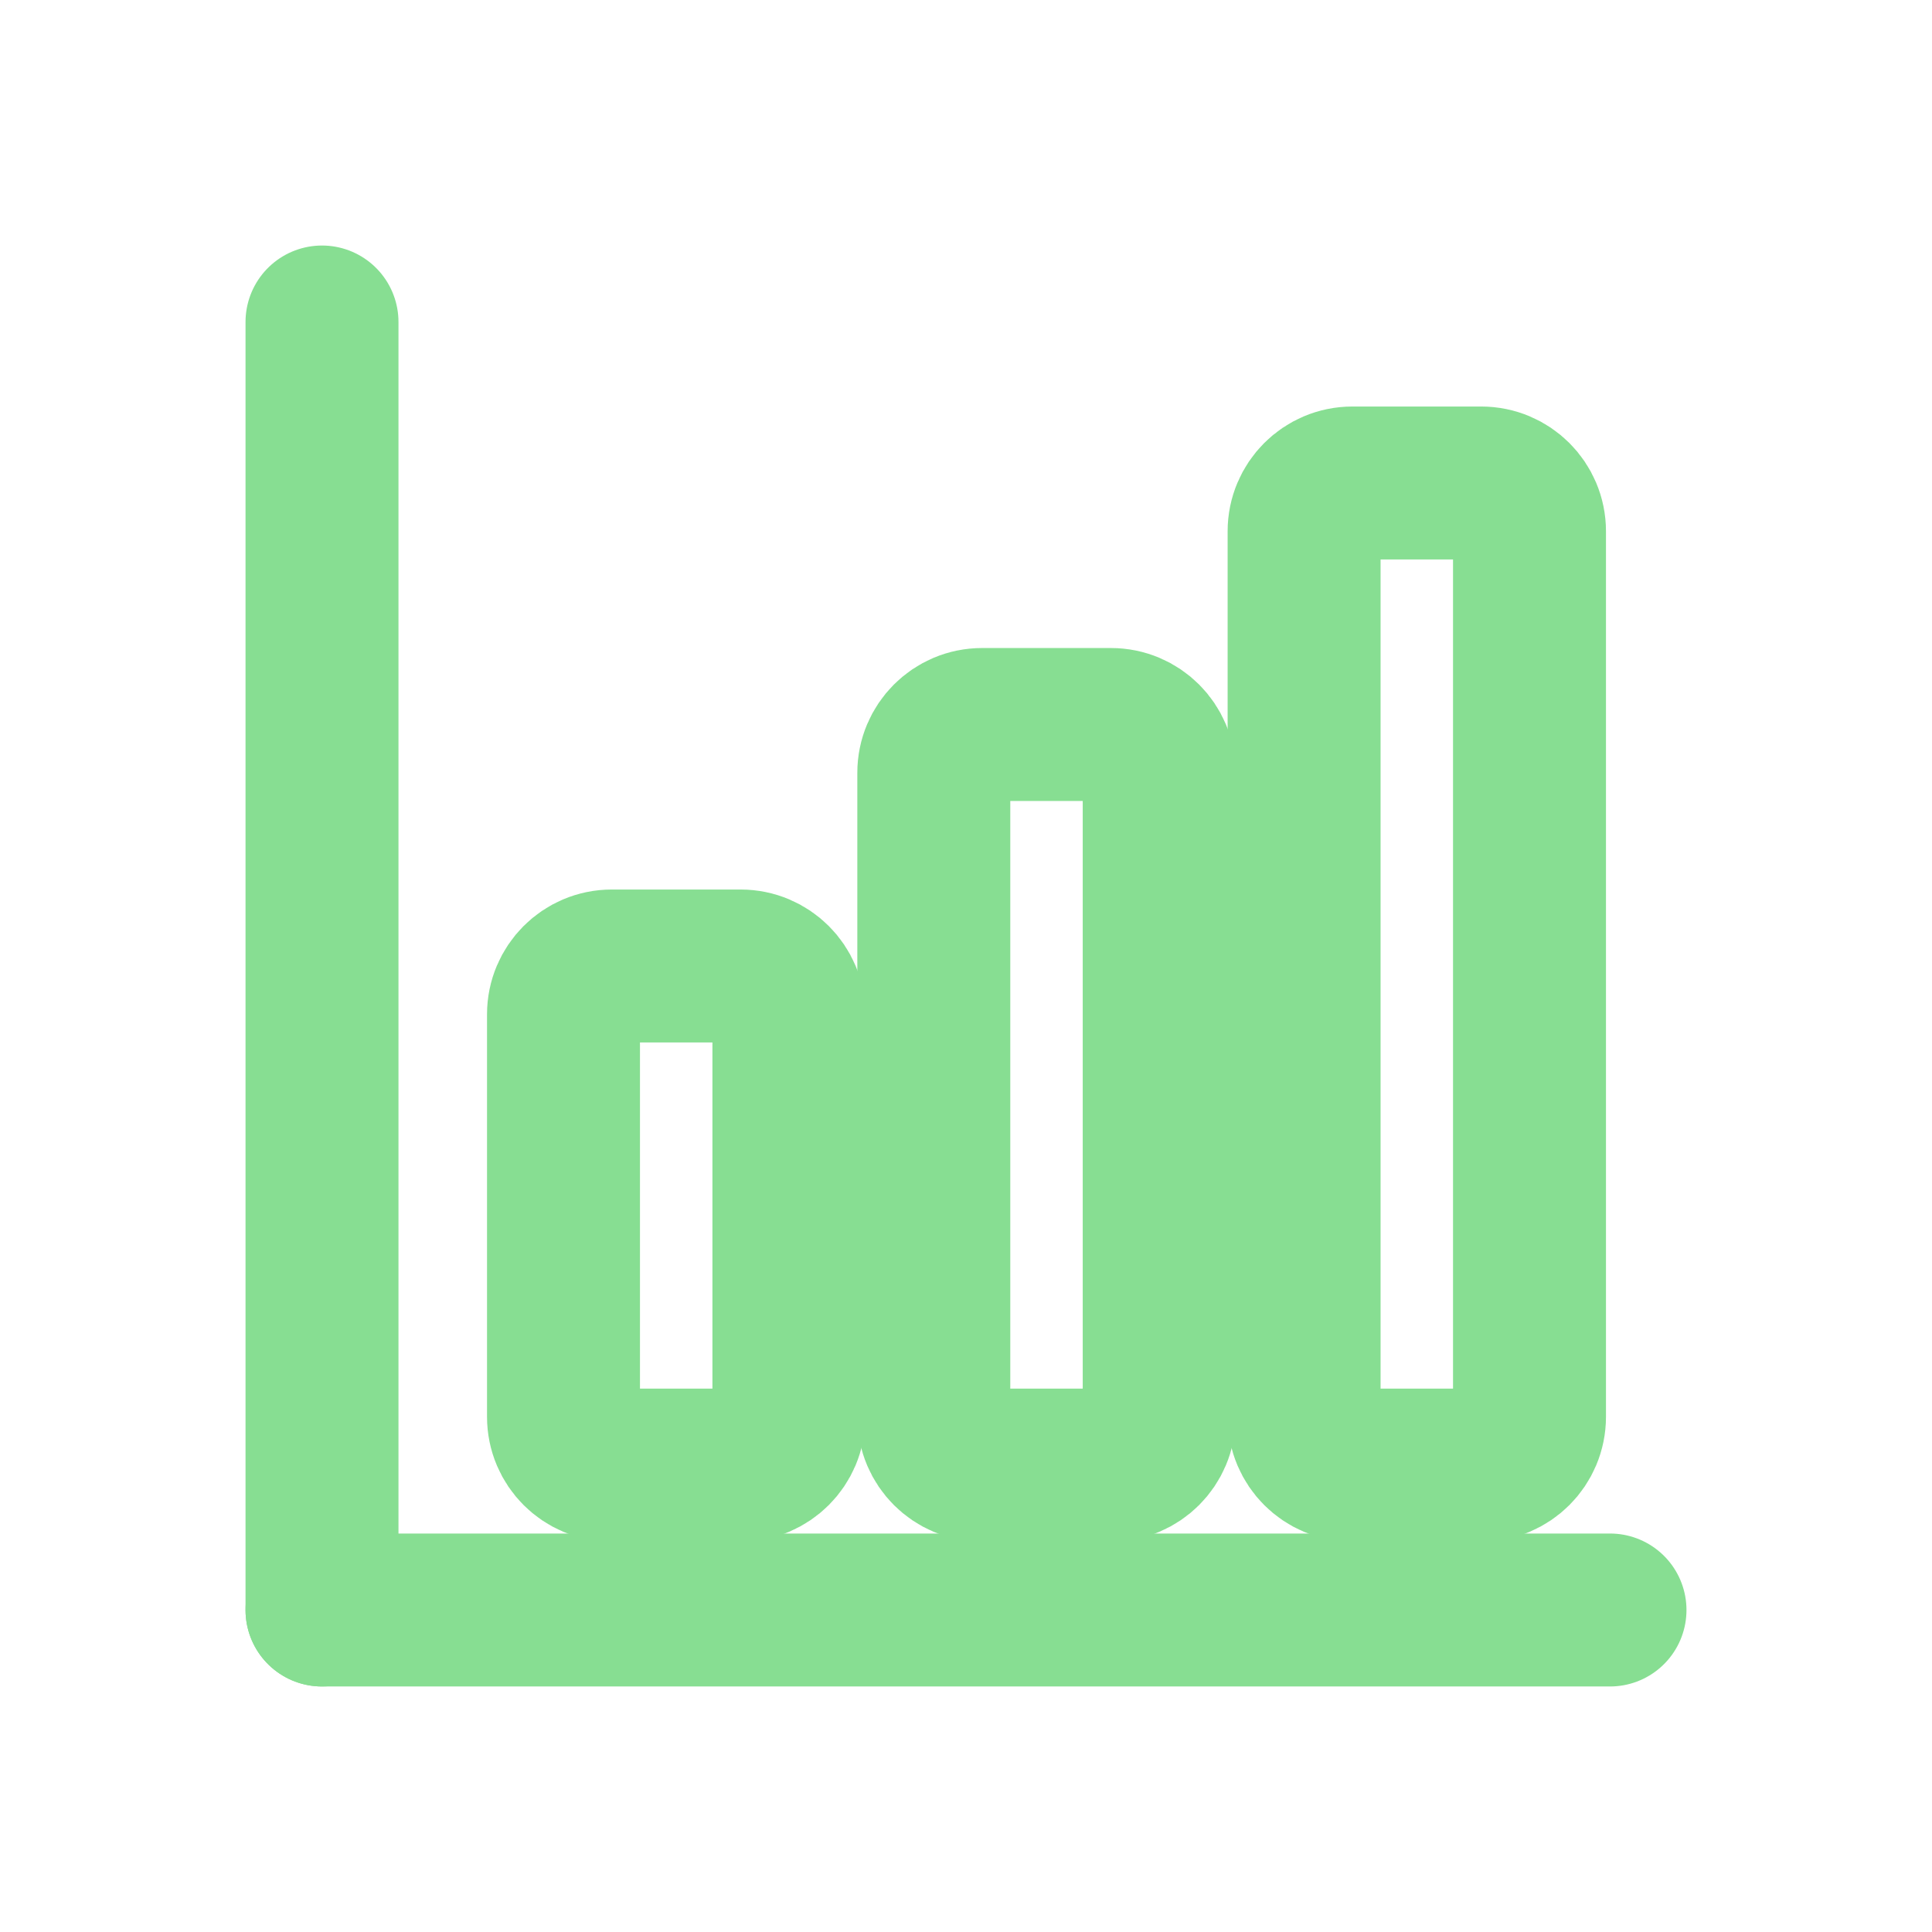
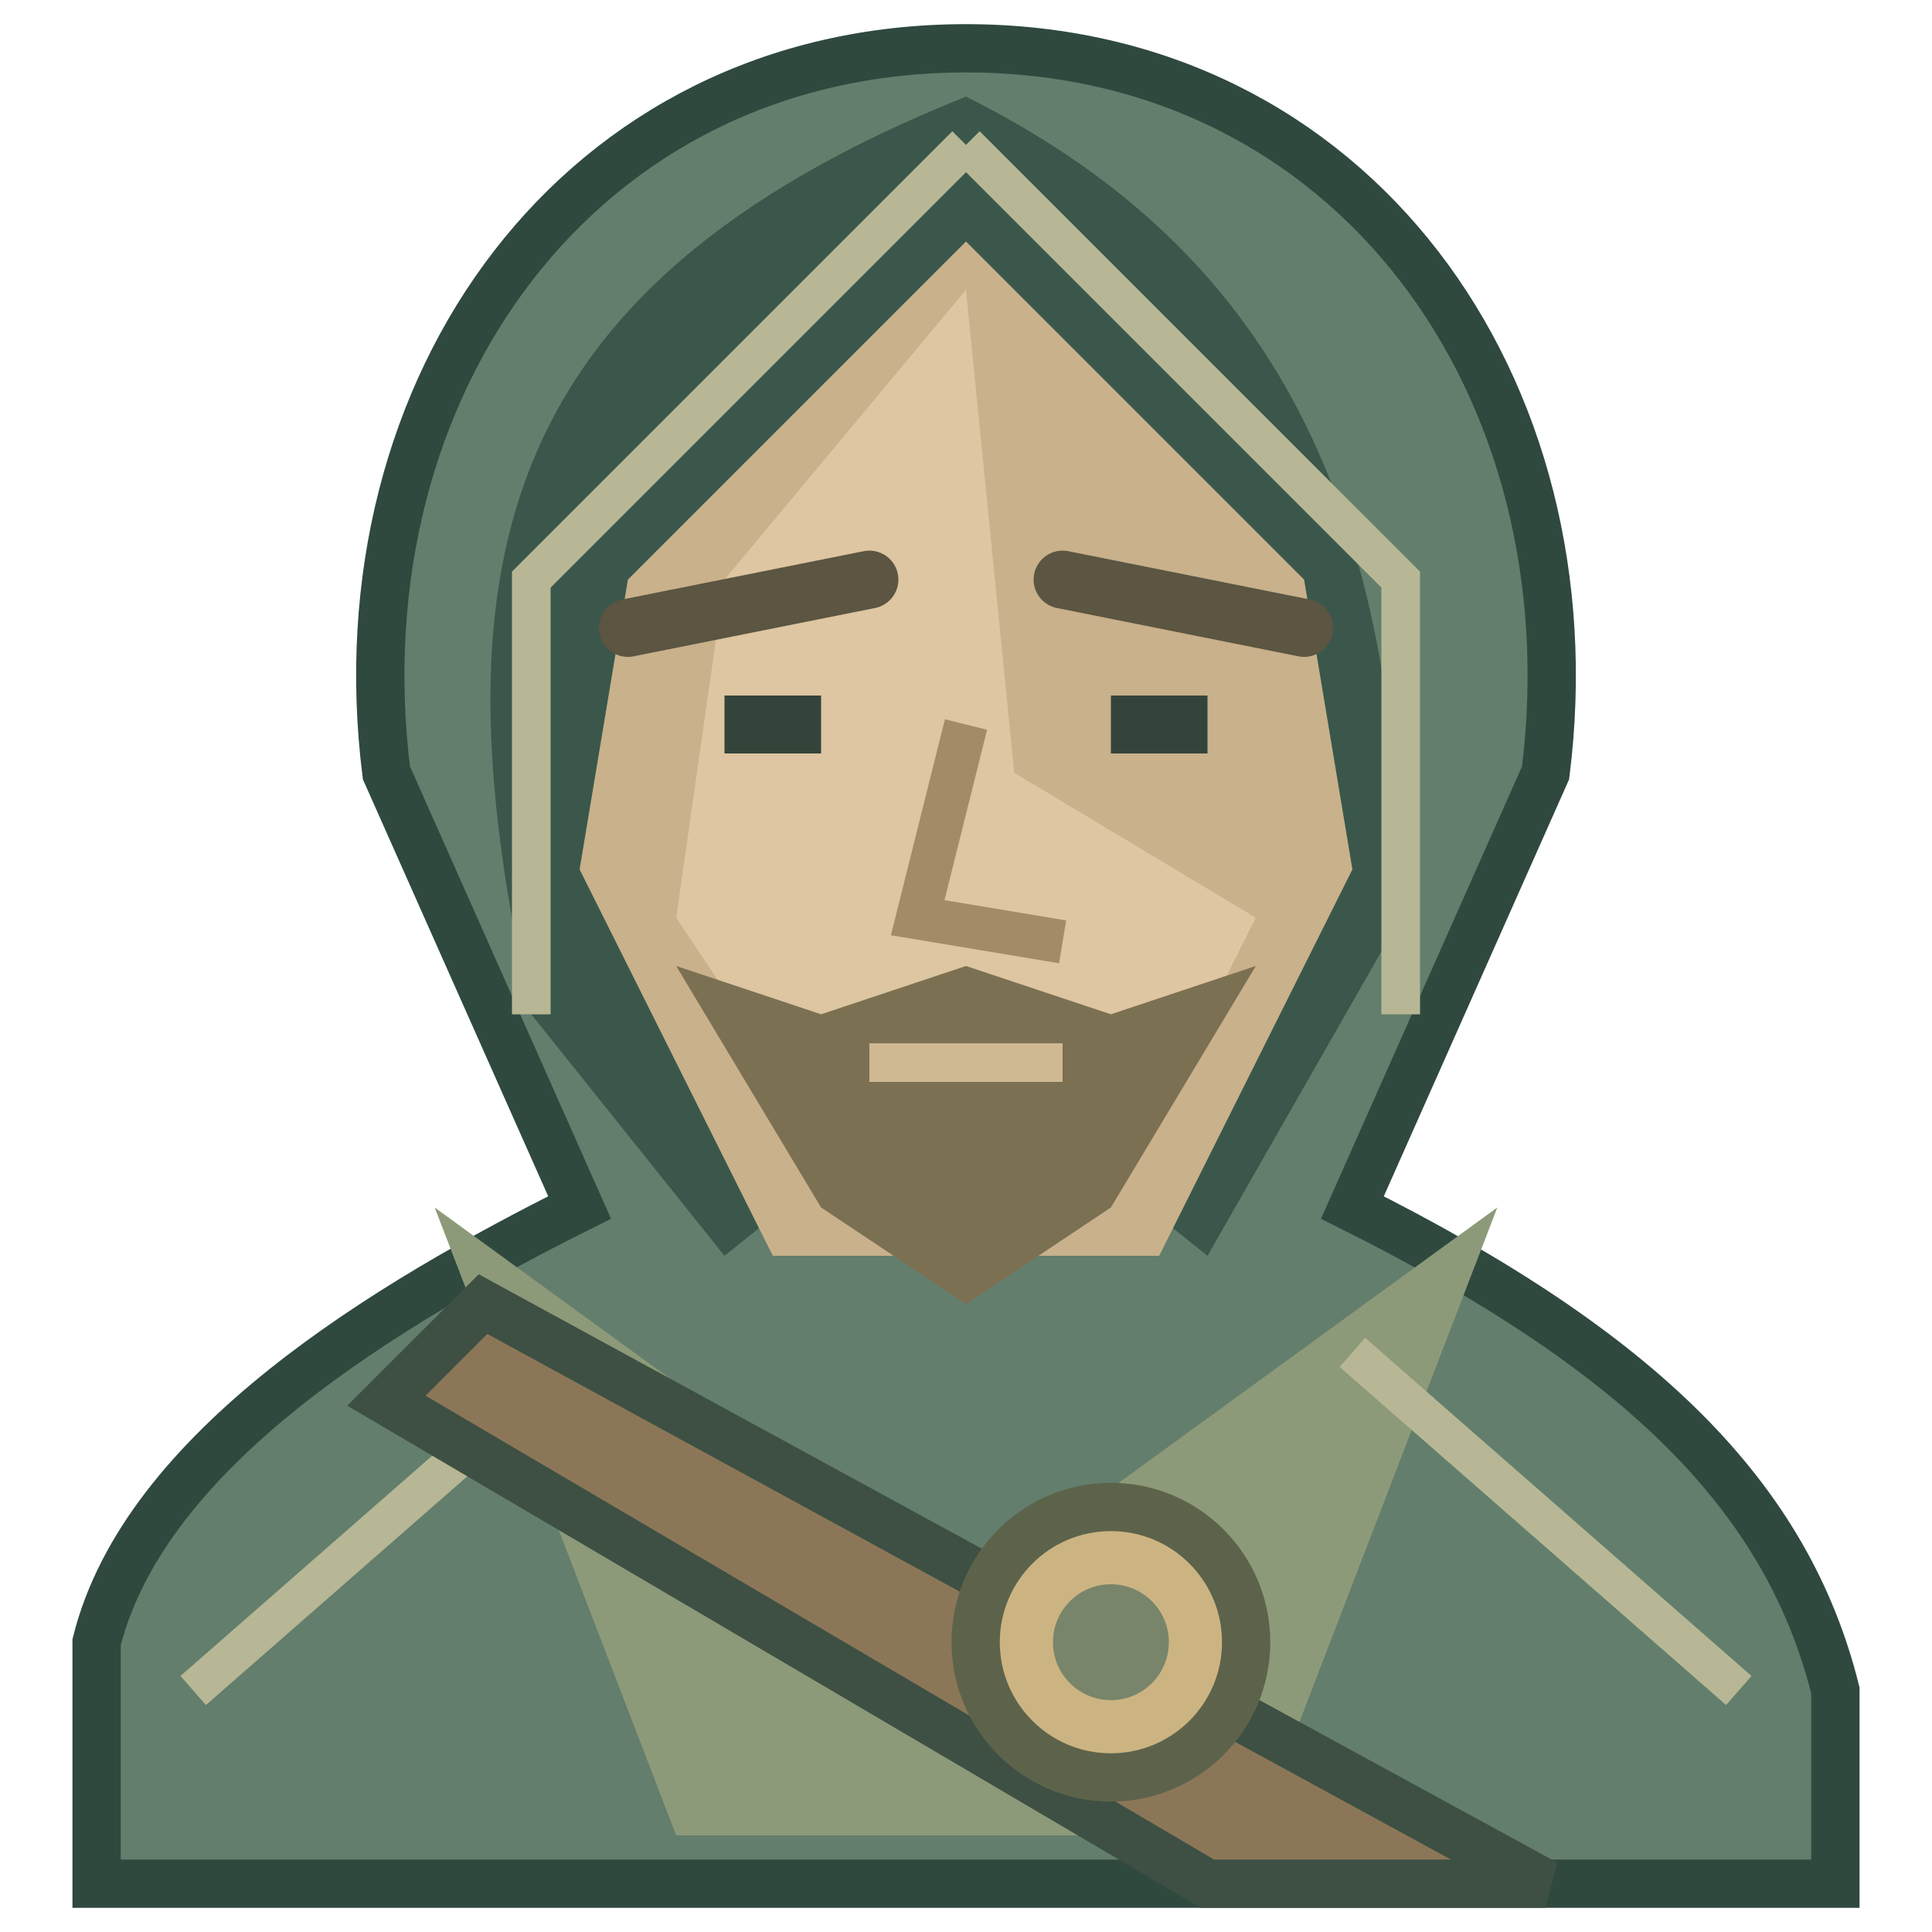
- <svg xmlns="http://www.w3.org/2000/svg" viewBox="0 0 24 24" fill="none" stroke="#87de92" stroke-width="1.9" stroke-linecap="round" stroke-linejoin="round">
-   <path d="M4 20V4" />
-   <path d="M4 20h16" />
-   <rect x="7" y="12" width="2.8" height="6.2" rx="0.6" />
-   <rect x="11.6" y="9" width="2.8" height="9.2" rx="0.6" />
-   <rect x="16.2" y="6" width="2.8" height="12.2" rx="0.6" />
+ <svg xmlns="http://www.w3.org/2000/svg" viewBox="0 0 40 40">
+   <path d="M2 39v-5c1-4 6-7 10-9L8 16c-1-8 4-15 12-15s13 7 12 15l-4 9c6 3 9 6 10 10v4z" fill="#637e6c" stroke="#2f493f" stroke-width="1" />
+   <path d="M20 2C10 6 9 12 11 21l4 5 5-4 5 4 4-7C29 10 26 5 20 2z" fill="#3b574b" />
+   <path d="m20 5-7 7-1 6 4 8h8l4-8-1-6z" fill="#c8b18b" />
+   <path d="m20 6 1 10 5 3-3 6h-5l-4-6 1-7z" fill="#ddc6a1" />
+   <path d="m13 13 5-1m4 0 5 1" stroke="#5b5541" stroke-width="1.2" stroke-linecap="round" />
+   <path d="M15 15h2m6 0h2" stroke="#35443b" stroke-width="1.2" />
+   <path d="m20 15-1 4 3 .5" fill="none" stroke="#a48b68" stroke-width=".9" />
+   <path d="m14 20 3 1 3-1 3 1 3-1-3 5-3 2-3-2z" fill="#7c7053" />
+   <path d="M18 22h4" stroke="#cfb992" stroke-width=".8" />
+   <path d="m9 25 11 8 11-8-5 13H14z" fill="#8d9a79" />
+   <path d="m4 35 8-7m24 7-8-7M20 3l-9 9v9m9-18 9 9v9" fill="none" stroke="#b7b795" stroke-width=".8" />
+   <path d="m8 29 17 10h7L10 27z" fill="#8b7758" stroke="#3e5043" />
+   <circle cx="23" cy="34" r="2.8" fill="#ccb482" stroke="#5d634b" />
+   <circle cx="23" cy="34" r="1.2" fill="#78856a" />
</svg>
